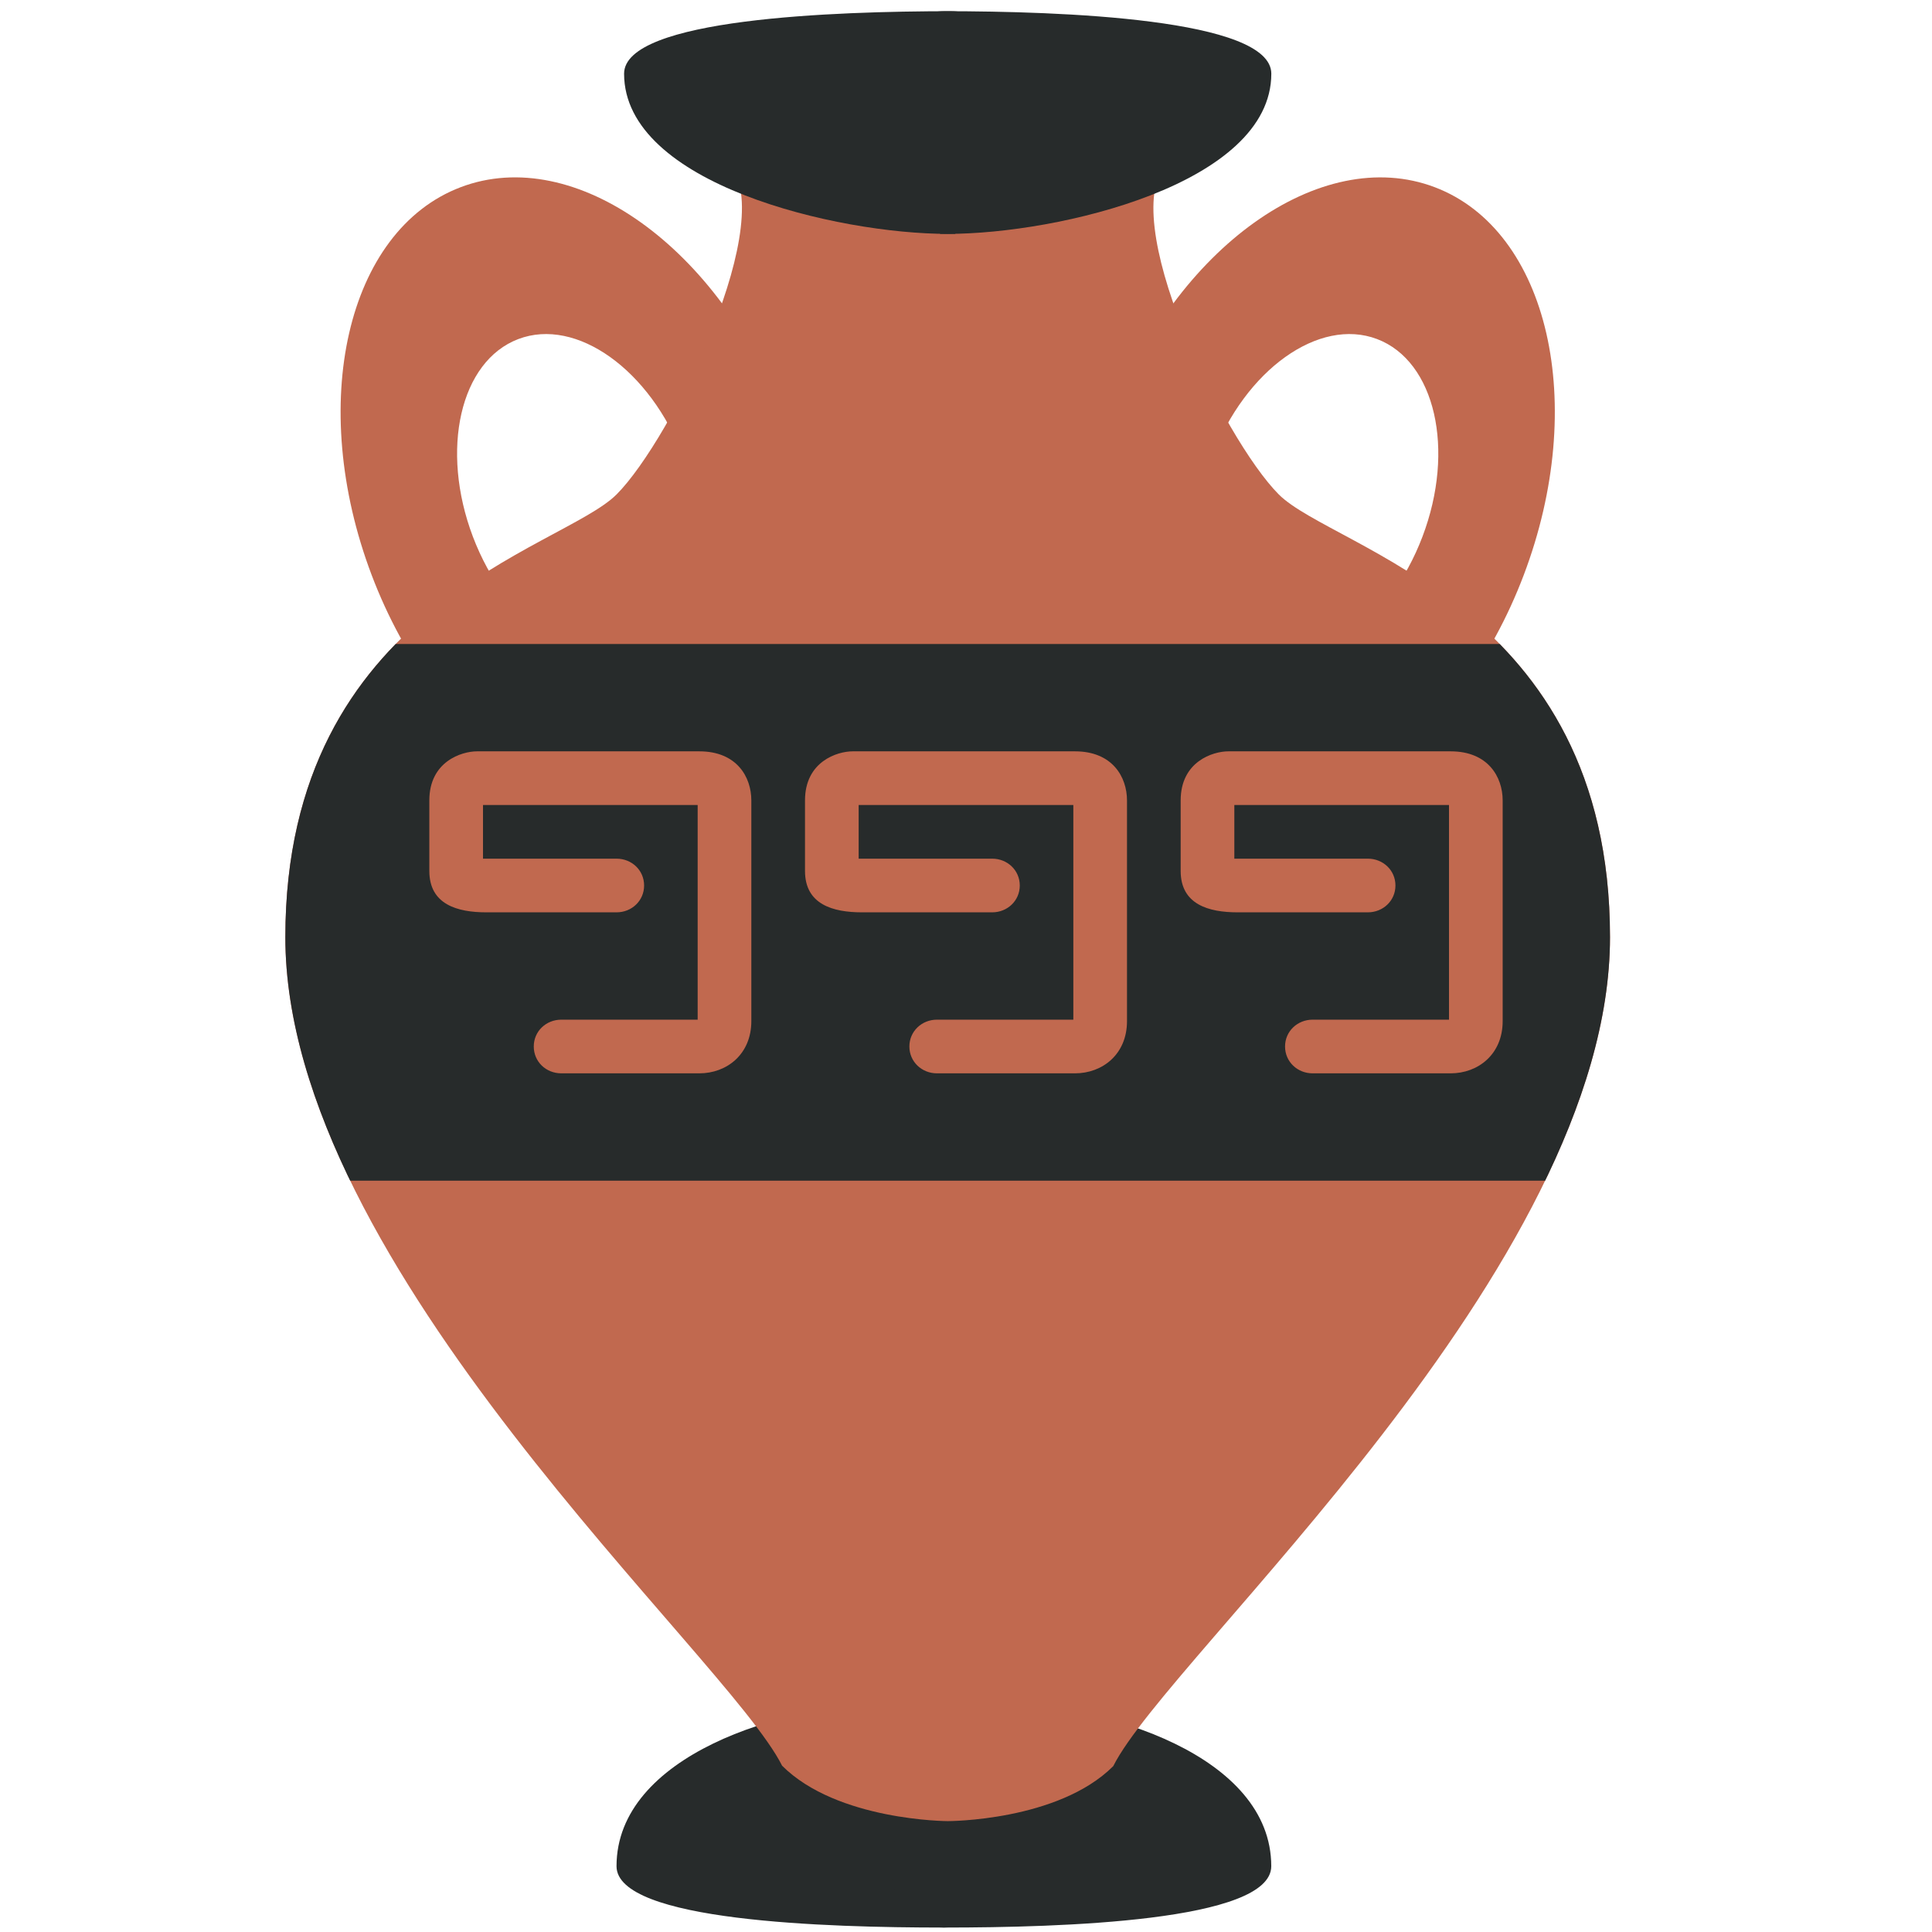
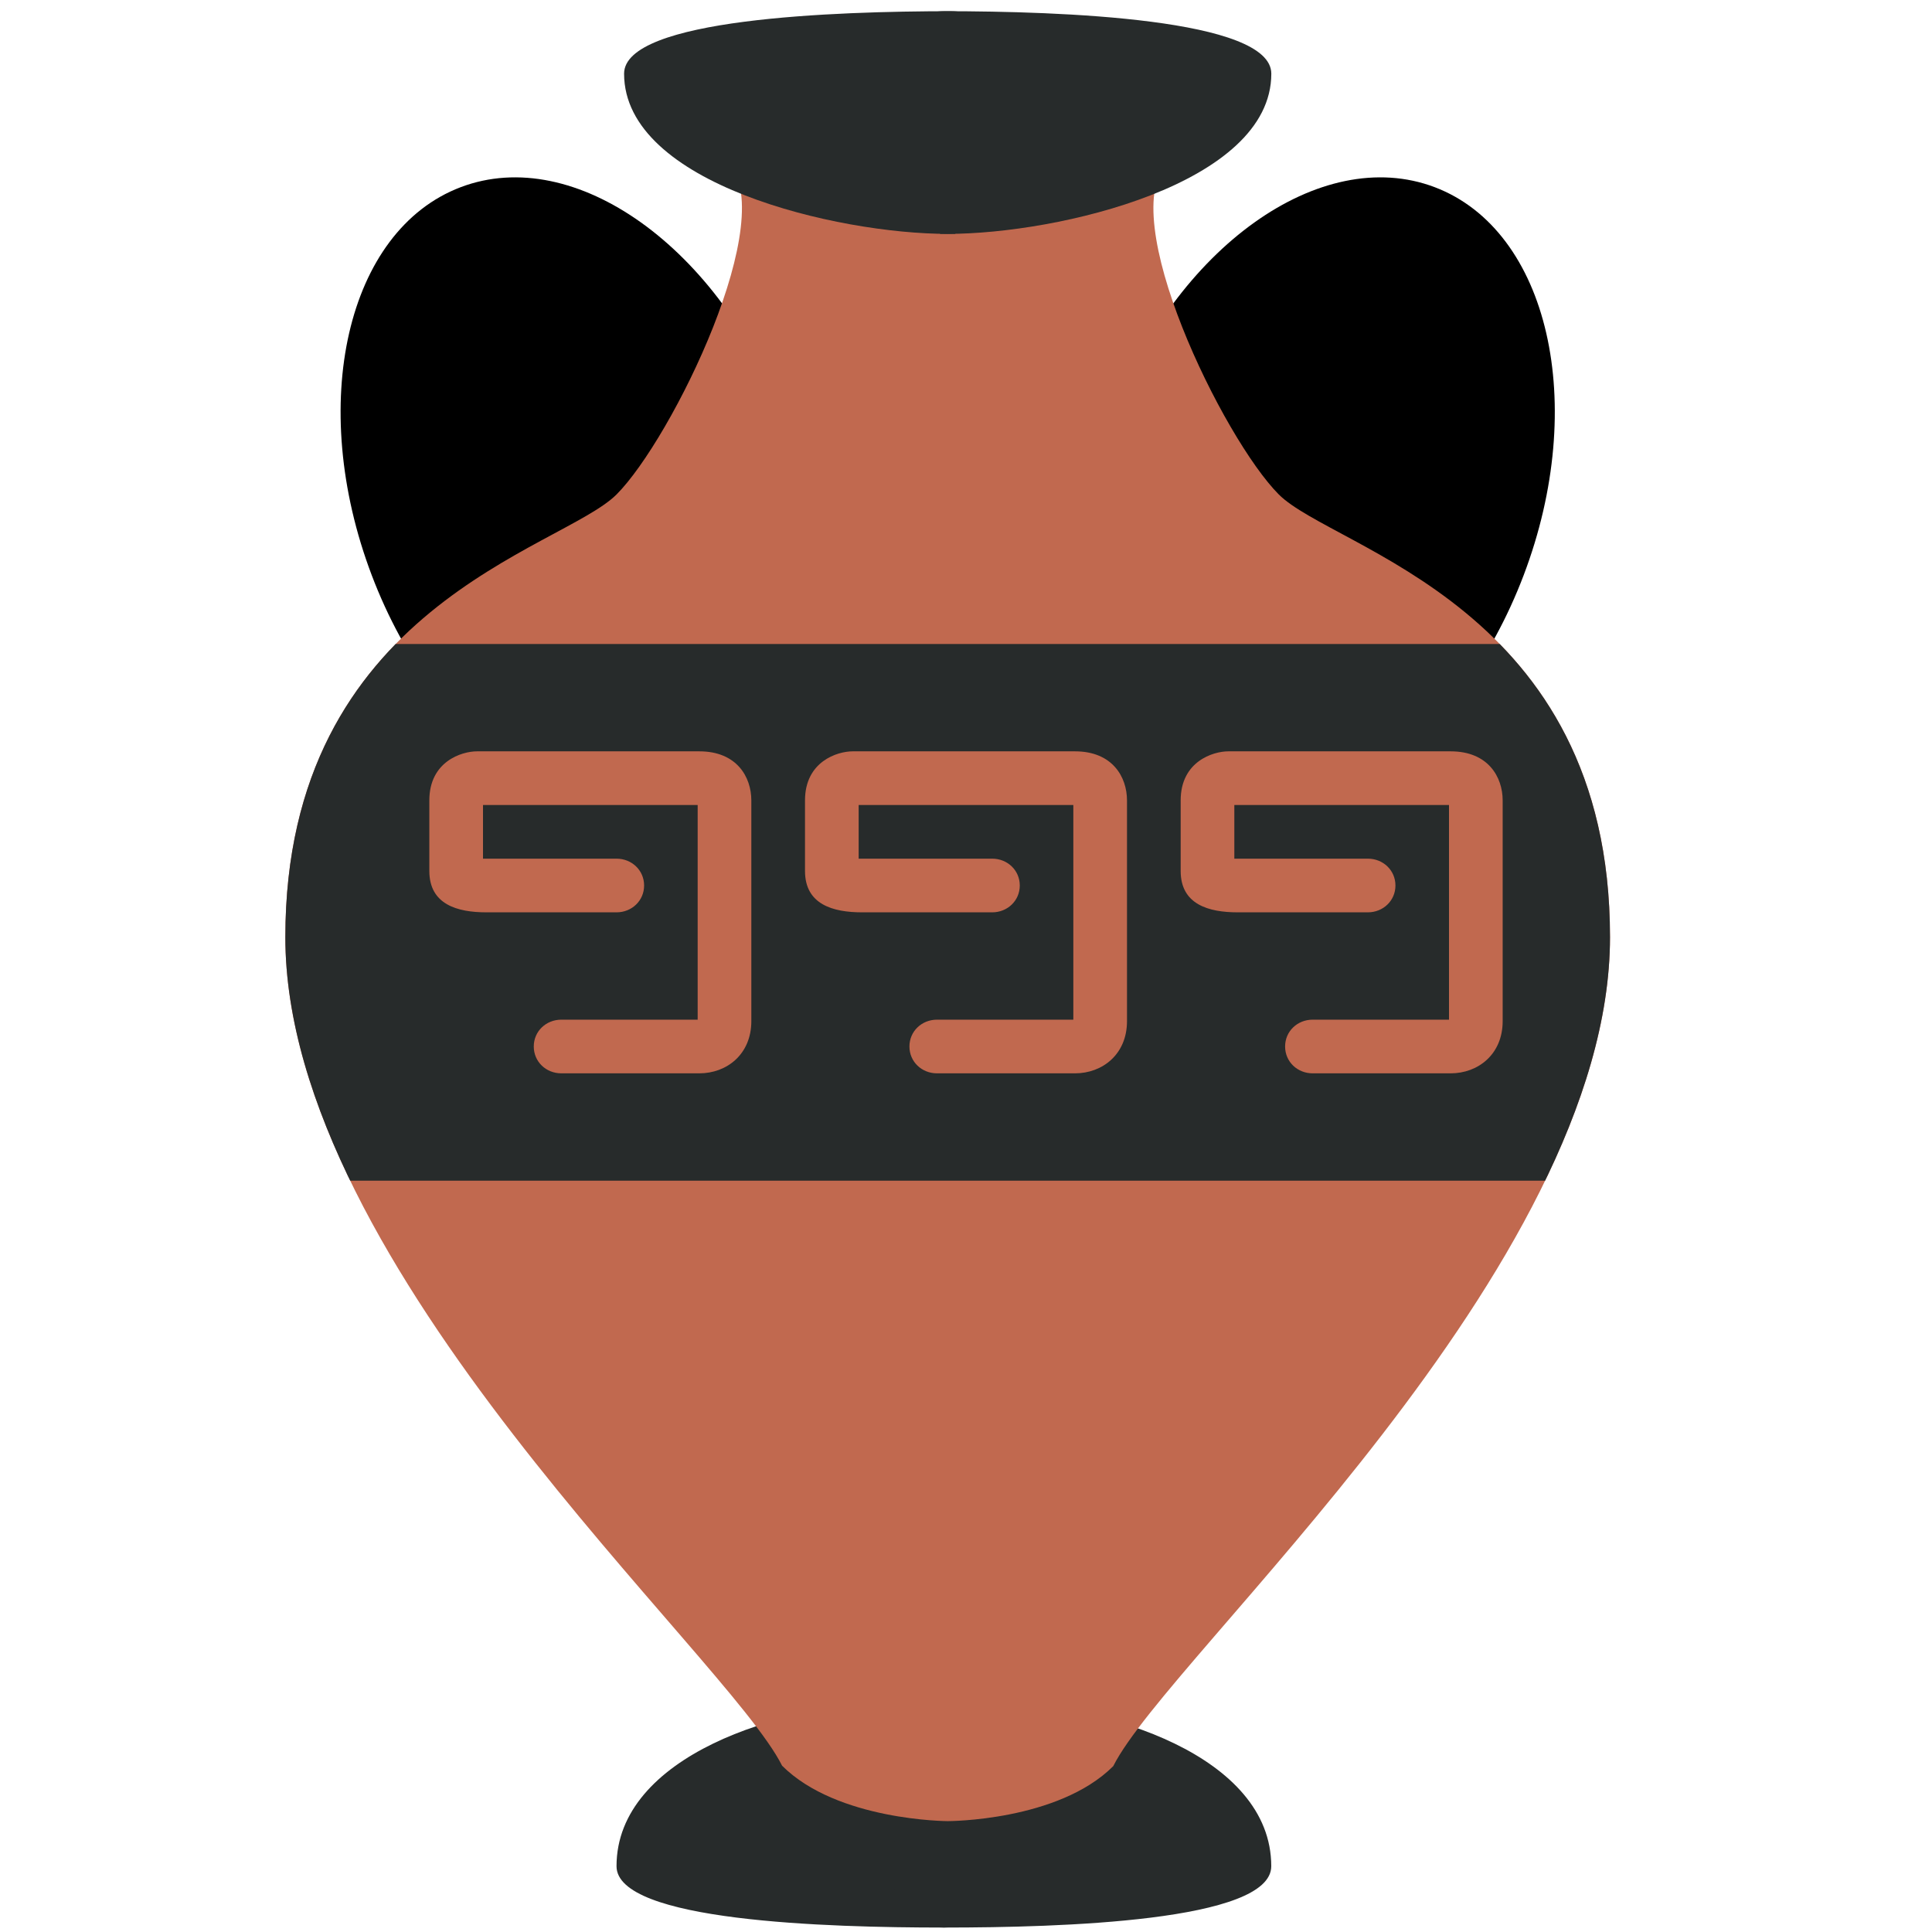
<svg xmlns="http://www.w3.org/2000/svg" viewBox="0 0 36 36">
  <defs>
    <clipPath id="clipPath44">
-       <path d="M 17.659,3 h-4.114 c 1.028,1 -1.029,5.186 -2.057,6.214 c -1.028,1.029 -6.171,2.079 -6.171,8.25 s 8.228,13.381 9.256,15.437 c 1.029,1.029 3.086,1.033 3.086,1.033 s 2.056,0.003 3.085,-1.025 c 1.029,-2.056 9.256,-9.276 9.256,-15.446 c 0,-6.171 -5.143,-7.22 -6.171,-8.249 c -1.028,-1.028 -3.085,-5.214 -2.056,-6.214 h-4.114 Z" />
+       <path d="M 23.829,9.214 c 1.028,1.028 6.171,2.078 6.171,8.248 s -8.228,13.39 -9.256,15.447 c -1.028,1.028 -3.085,1.025 -3.085,1.025 s -2.058,-0.005 -3.086,-1.033 c -1.028,-2.057 -9.256,-9.267 -9.256,-15.437 c 0,-6.171 5.142,-7.222 6.171,-8.25 c 1.028,-1.028 3.085,-5.214 2.057,-6.214 h4.114 h4.113 c -1.028,1 1.029,5.186 2.057,6.214 Z" fill="#c1694f" />
    </clipPath>
  </defs>
  <g>
-     <path d="M 14.619,7.799 c -1.209,-3.186 -3.911,-5.117 -6.035,-4.311 s -2.866,4.042 -1.658,7.229 c 1.209,3.186 3.911,5.116 6.035,4.31 s 2.866,-4.042 1.658,-7.228 ZM 11.888,12.198 c -1.083,0.411 -2.459,-0.573 -3.076,-2.197 c -0.615,-1.623 -0.237,-3.272 0.846,-3.683 c 1.082,-0.411 2.459,0.573 3.075,2.196 c 0.616,1.624 0.237,3.273 -0.845,3.684 Z" fill="#c1694f" />
-   </g>
+ 		
+ 	</g>
  <g>
-     <path d="M 26.734,3.488 c -2.124,-0.805 -4.827,1.125 -6.036,4.311 c -1.208,3.186 -0.465,6.423 1.659,7.228 c 2.125,0.807 4.827,-1.124 6.035,-4.31 c 1.209,-3.187 0.467,-6.423 -1.658,-7.229 ZM 26.505,10.001 c -0.616,1.624 -1.992,2.608 -3.075,2.197 c -1.081,-0.411 -1.461,-2.06 -0.844,-3.684 c 0.616,-1.623 1.992,-2.607 3.074,-2.196 s 1.462,2.059 0.845,3.683 Z" fill="#c1694f" />
-   </g>
-   <g>
+ 
+ 	</g>
+   <ellipse rx="4.114" ry="6.171" transform="translate(10.77275,9.25775) rotate(-20.77164)" />
+   <ellipse rx="2.096" ry="3.144" transform="translate(10.77275,9.25775) rotate(-20.77164)" />
+   <ellipse rx="4.114" ry="6.171" transform="translate(24.54525,9.25775) rotate(20.77164)" />
+   <ellipse rx="2.096" ry="3.144" transform="translate(24.54525,9.25775) rotate(20.77164)" /> detected and symmetrized
+ 	
+ 	<g>
    <path d="M 16.63,31.747 c -2.057,0 -5.142,0.971 -5.142,3.027 c 0,1.03 3.942,1.143 6.085,1.143 s 0.086,-4.17 0.086,-4.17 h-1.029 Z" fill="#272b2b" />
-   </g>
-   <g>
    <path d="M 18.546,31.747 h-1.028 s -2.057,4.17 0.086,4.17 s 6.084,-0.113 6.084,-1.143 c 0,-2.056 -3.085,-3.027 -5.142,-3.027 Z" fill="#272b2b" />
  </g>
  <g>
-     <path d="M 23.829,9.214 c -1.028,-1.028 -3.085,-5.214 -2.057,-6.214 h-4.113 h-4.114 c 1.028,1 -1.029,5.186 -2.057,6.214 c -1.029,1.028 -6.171,2.079 -6.171,8.25 c 0,6.17 8.228,13.38 9.256,15.437 c 1.028,1.028 3.086,1.033 3.086,1.033 s 2.057,0.003 3.085,-1.025 c 1.028,-2.057 9.256,-9.277 9.256,-15.447 s -5.143,-7.22 -6.171,-8.248 Z" fill="#c1694f" />
+     <path d="M 23.829,9.214 c 1.028,1.028 6.171,2.078 6.171,8.248 s -8.228,13.39 -9.256,15.447 c -1.028,1.028 -3.085,1.025 -3.085,1.025 s -2.058,-0.005 -3.086,-1.033 c -1.028,-2.057 -9.256,-9.267 -9.256,-15.437 c 0,-6.171 5.142,-7.222 6.171,-8.25 c 1.028,-1.028 3.085,-5.214 2.057,-6.214 h4.114 h4.113 c -1.028,1 1.029,5.186 2.057,6.214 Z" fill="#c1694f" />
  </g>
  <g clip-path="url(#clipPath44)">
    <path d="M 32,22 v-10 h-28 v10 h28 Z" fill="#272b2b" />
  </g>
  <g>
    <path d="M 17.659,4.358 c 2.057,0 6.03,-0.928 6.03,-2.985 c 0,-1.029 -3.942,-1.164 -6.084,-1.164 c -2.144,0 -0.087,4.149 -0.087,4.149 h0.141 Z" fill="#272b2b" />
-   </g>
-   <g>
    <path d="M 17.659,4.358 h0.141 s 2.057,-4.149 -0.087,-4.149 c -2.142,0 -6.084,0.135 -6.084,1.164 c 0,2.057 3.973,2.985 6.03,2.985 Z" fill="#272b2b" />
  </g>
  <g>
-     <path d="M 13.031,20 c 0.511,0 0.969,-0.354 0.969,-0.972 v-4.113 c 0,-0.436 -0.27,-0.915 -0.969,-0.915 h-4.143 c -0.284,0 -0.888,0.188 -0.888,0.915 v1.314 c 0,0.625 0.521,0.771 1.063,0.771 h2.425 c 0.284,0 0.514,-0.216 0.514,-0.5 s -0.23,-0.5 -0.514,-0.5 h-2.488 v-1 h4 v4 h-2.54 c -0.285,0 -0.514,0.216 -0.514,0.5 s 0.229,0.5 0.514,0.5 h2.571 Z" fill="#c1694f" />
-   </g>
-   <g>
-     <path d="M 27.031,20 c 0.511,0 0.969,-0.354 0.969,-0.972 v-4.113 c 0,-0.436 -0.271,-0.915 -0.969,-0.915 h-4.143 c -0.285,0 -0.888,0.188 -0.888,0.915 v1.314 c 0,0.625 0.521,0.771 1.062,0.771 h2.426 c 0.283,0 0.514,-0.216 0.514,-0.5 s -0.231,-0.5 -0.514,-0.5 h-2.488 v-1 h4 v4 h-2.541 c -0.283,0 -0.514,0.216 -0.514,0.5 s 0.231,0.5 0.514,0.5 h2.572 Z" fill="#c1694f" />
-   </g>
-   <g>
-     <path d="M 20.031,20 c 0.511,0 0.969,-0.354 0.969,-0.972 v-4.113 c 0,-0.436 -0.271,-0.915 -0.969,-0.915 h-4.143 c -0.285,0 -0.888,0.188 -0.888,0.915 v1.314 c 0,0.625 0.521,0.771 1.062,0.771 h2.426 c 0.283,0 0.514,-0.216 0.514,-0.5 s -0.231,-0.5 -0.514,-0.5 h-2.488 v-1 h4 v4 h-2.541 c -0.283,0 -0.514,0.216 -0.514,0.5 s 0.231,0.5 0.514,0.5 h2.572 Z" fill="#c1694f" />
+     <path d="M 13.031,20 h-2.571 c -0.285,0 -0.514,-0.216 -0.514,-0.5 s 0.229,-0.5 0.514,-0.5 h2.54 v-4 h-4 v1 h2.488 c 0.284,0 0.514,0.216 0.514,0.5 s -0.23,0.5 -0.514,0.5 h-2.425 c -0.542,0 -1.063,-0.146 -1.063,-0.771 v-1.314 c 0,-0.727 0.604,-0.915 0.888,-0.915 h4.143 c 0.699,0 0.969,0.479 0.969,0.915 v4.113 c 0,0.618 -0.458,0.972 -0.969,0.972 Z" fill="#c1694f" />
+     <path d="M 27.031,20 h-2.571 c -0.285,0 -0.514,-0.216 -0.514,-0.5 s 0.229,-0.5 0.514,-0.5 h2.54 v-4 h-4 v1 h2.488 c 0.284,0 0.514,0.216 0.514,0.5 s -0.23,0.5 -0.514,0.5 h-2.425 c -0.542,0 -1.063,-0.146 -1.063,-0.771 v-1.314 c 0,-0.727 0.604,-0.915 0.888,-0.915 h4.143 c 0.699,0 0.969,0.479 0.969,0.915 v4.113 c 0,0.618 -0.458,0.972 -0.969,0.972 Z" fill="#c1694f" />
+     <path d="M 20.031,20 h-2.571 c -0.285,0 -0.514,-0.216 -0.514,-0.5 s 0.229,-0.5 0.514,-0.5 h2.54 v-4 h-4 v1 h2.488 c 0.284,0 0.514,0.216 0.514,0.5 s -0.23,0.5 -0.514,0.5 h-2.425 c -0.542,0 -1.063,-0.146 -1.063,-0.771 v-1.314 c 0,-0.727 0.604,-0.915 0.888,-0.915 h4.143 c 0.699,0 0.969,0.479 0.969,0.915 v4.113 c 0,0.618 -0.458,0.972 -0.969,0.972 Z" fill="#c1694f" />
  </g>
</svg>
